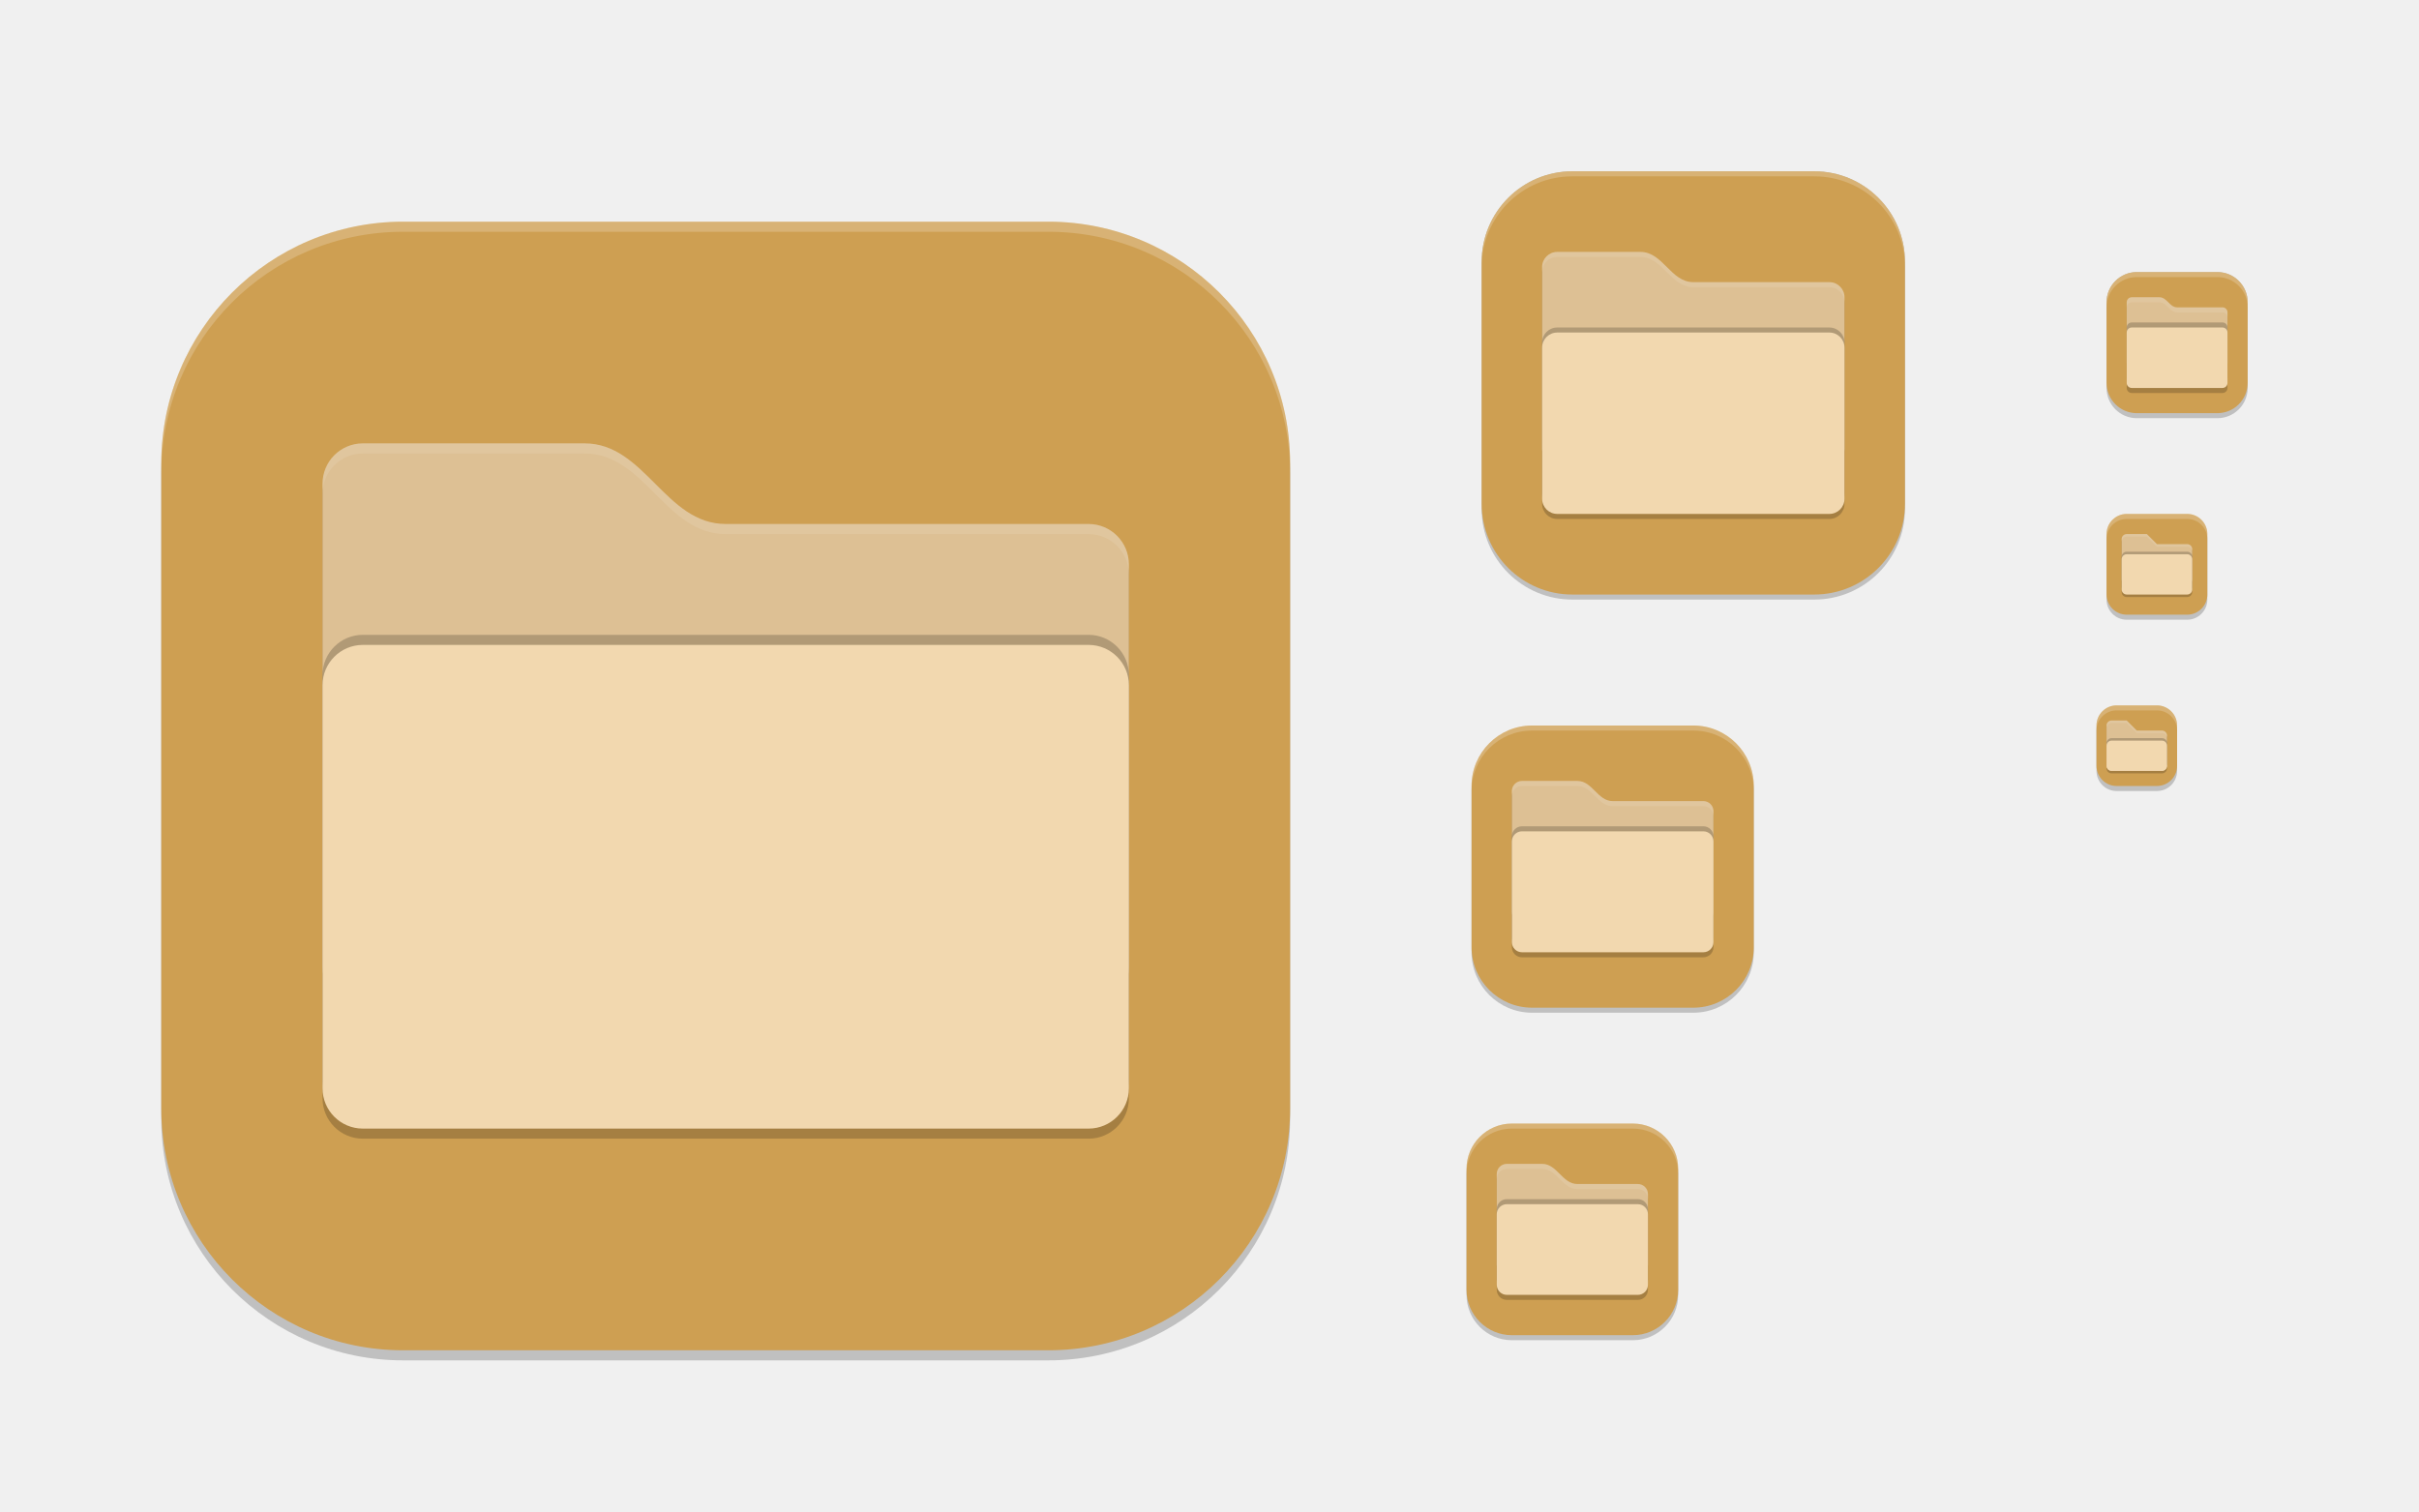
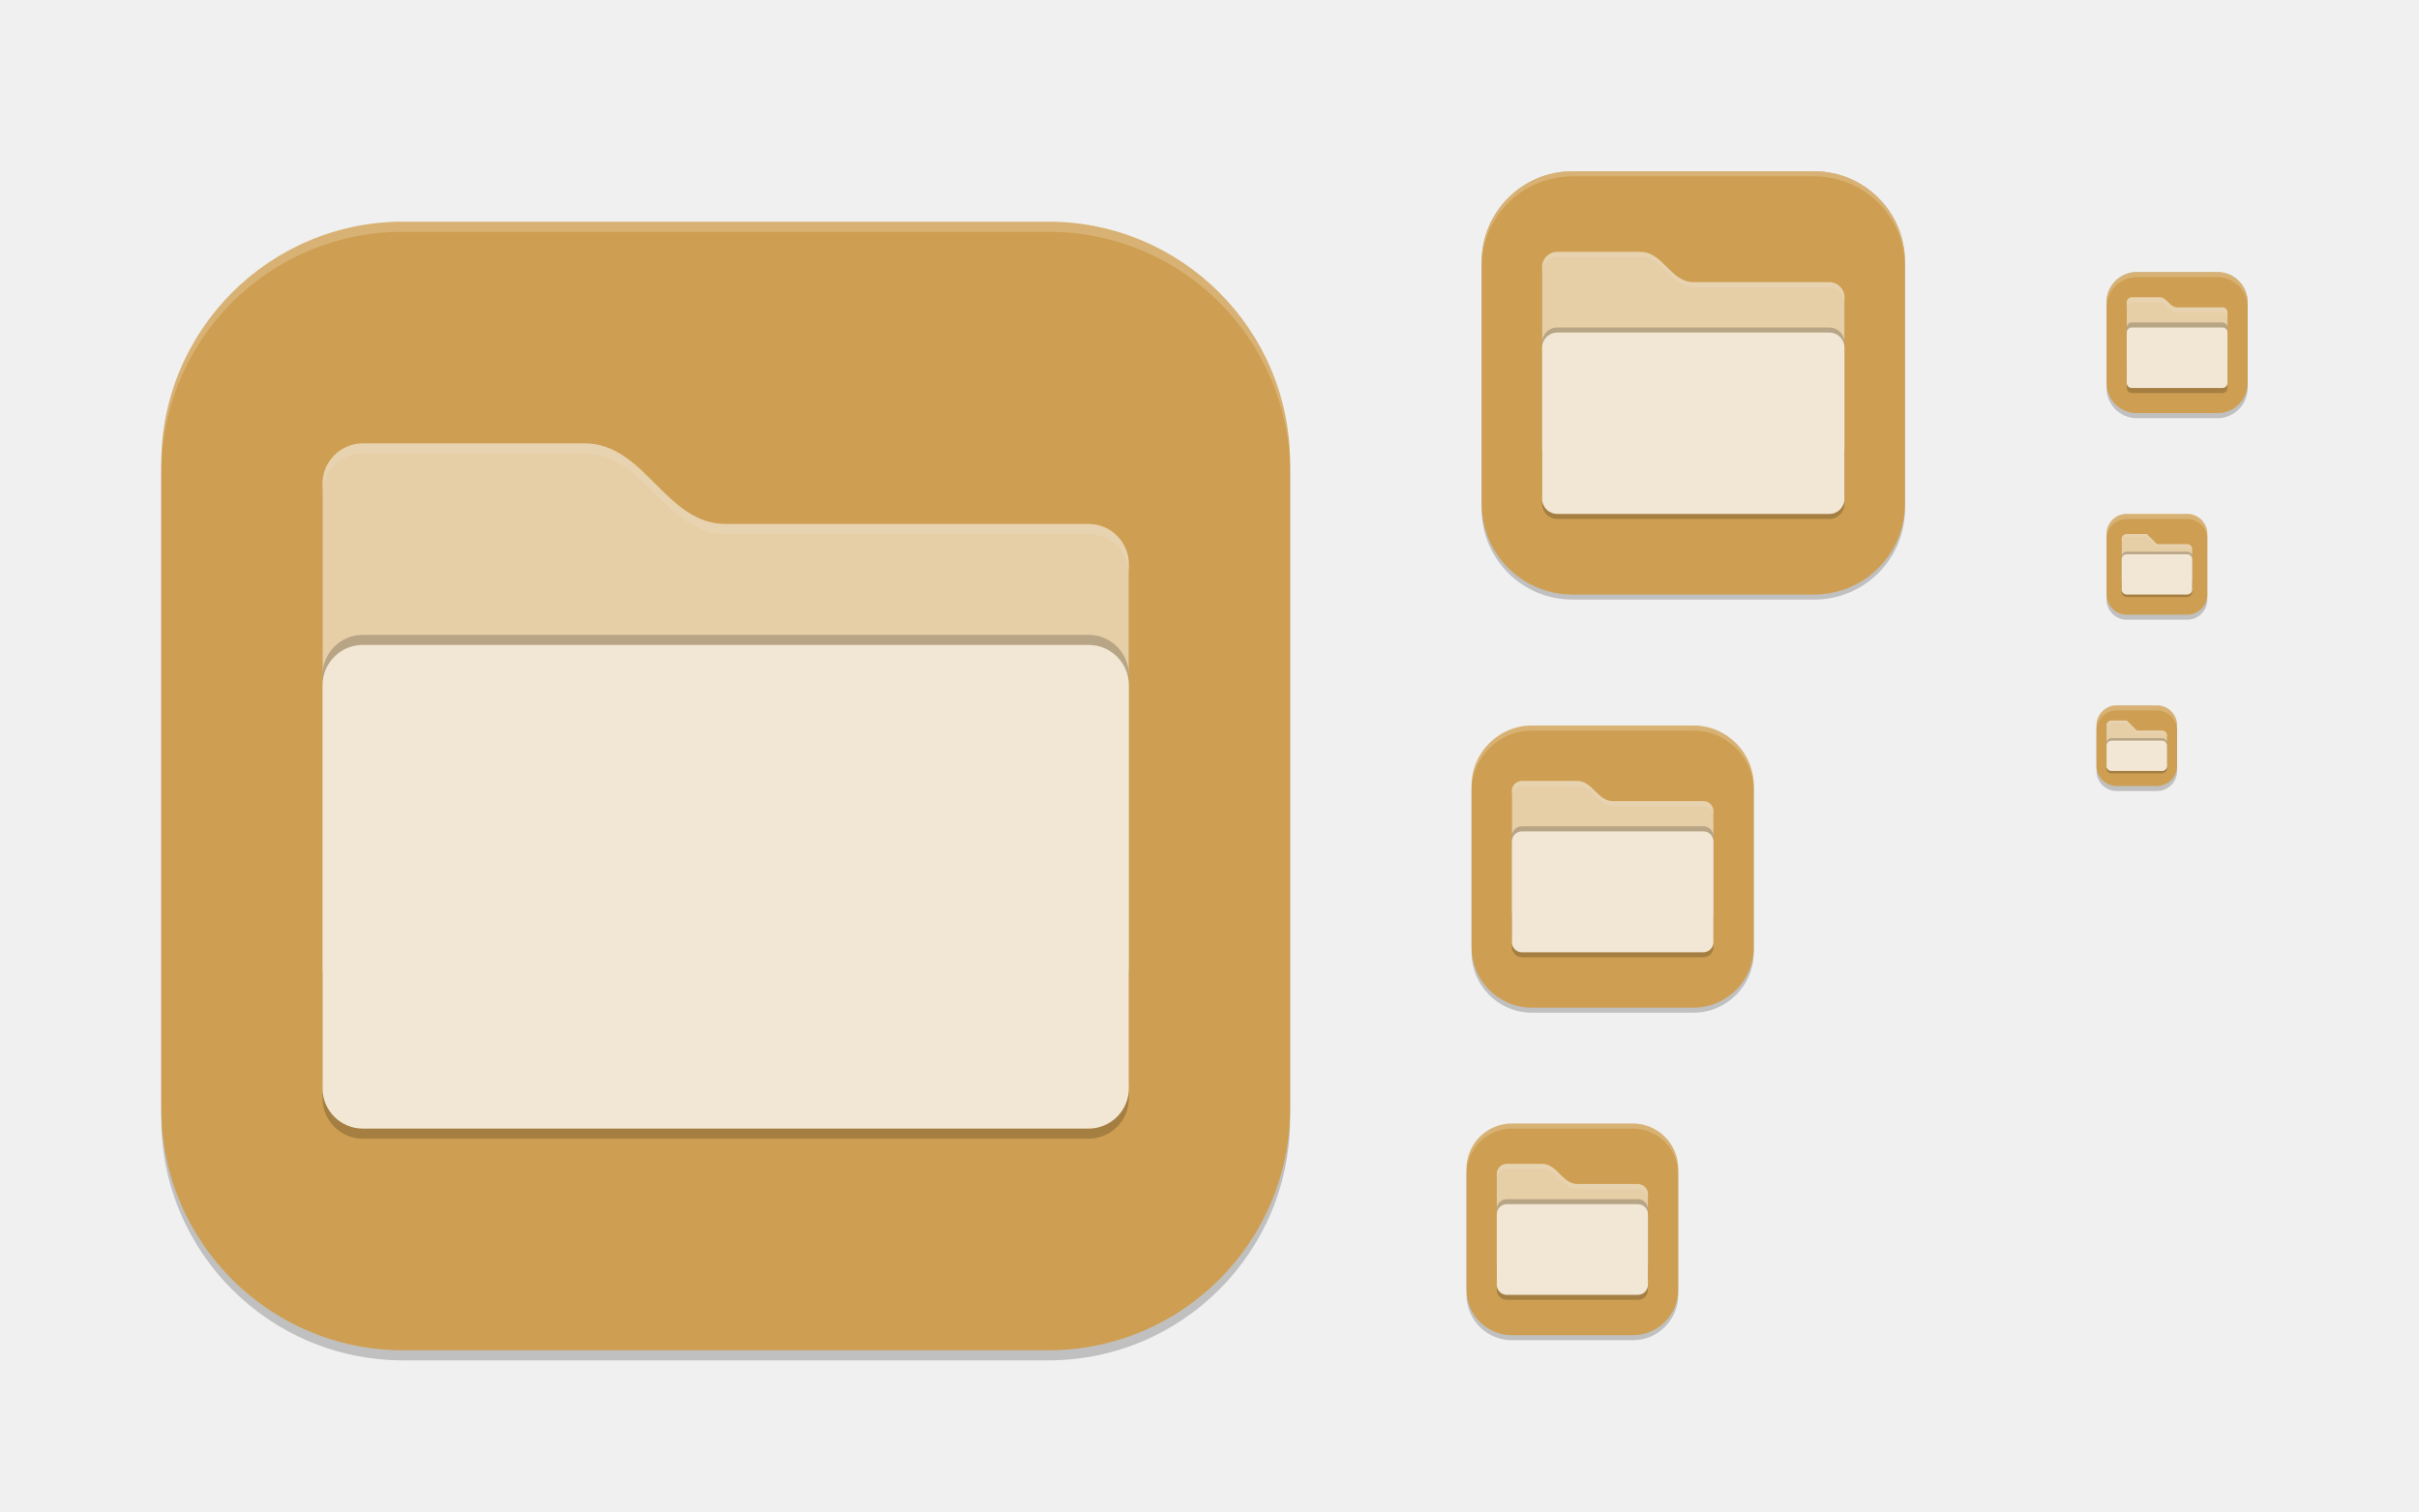
<svg xmlns="http://www.w3.org/2000/svg" width="480" height="300" viewBox="0 0 480 300" version="1.1" id="svg5">
  <defs id="defs2" />
  <g id="Baseplate" style="display:none">
    <text y="19.775" xml:space="preserve" x="15.007" style="font-style:normal;font-variant:normal;font-weight:normal;font-stretch:normal;line-height:0%;font-family:'DejaVu Sans';-inkscape-font-specification:'DejaVu Sans';display:inline;fill:#000000;fill-opacity:1;stroke:none;enable-background:new" id="context">
      <tspan style="font-style:normal;font-variant:normal;font-weight:normal;font-stretch:normal;font-size:18px;line-height:1.25;font-family:'DejaVu Sans';-inkscape-font-specification:'DejaVu Sans'" y="19.775" x="15.007" id="tspan3933">apps</tspan>
    </text>
    <text y="19.775" xml:space="preserve" x="122.488" style="font-style:normal;font-variant:normal;font-weight:bold;font-stretch:normal;line-height:0%;font-family:'DejaVu Sans';-inkscape-font-specification:'DejaVu Sans Bold';text-align:start;writing-mode:lr-tb;text-anchor:start;display:inline;fill:#000000;fill-opacity:1;stroke:none;enable-background:new" id="icon-name">
      <tspan style="font-style:normal;font-variant:normal;font-weight:bold;font-stretch:normal;font-size:18px;line-height:1.25;font-family:'DejaVu Sans';-inkscape-font-specification:'DejaVu Sans Bold'" y="19.775" x="122.488" id="tspan3937">system-file-manager</tspan>
    </text>
    <rect style="fill:#ffffff" id="256x256" width="256" height="256" x="16" y="28" />
    <rect style="fill:#ffffff" id="96x96" width="96" height="96" x="288" y="28" />
    <rect style="fill:#ffffff" id="64x64" width="64" height="64" x="288" y="140" />
    <rect style="fill:#ffffff" id="48x48" width="48" height="48" x="288" y="220" />
    <rect style="fill:#ffffff" id="32x32" width="32" height="32" x="416" y="52" />
    <rect style="fill:#ffffff" id="24x24" width="24" height="24" x="416" y="100" />
    <rect style="fill:#ffffff" id="22x22" width="22" height="22" x="417" y="101" />
    <rect style="fill:#ffffff" id="16x16" width="16" height="16" x="416" y="140" />
  </g>
  <g id="Shadow">
    <rect style="opacity:0.2;fill:#000000" id="rect651" width="224" height="224" x="32" y="46" ry="48" />
    <rect style="opacity:0.2;fill:#000000" id="rect769" width="84" height="85" x="294" y="34" ry="18" />
    <rect style="opacity:0.2;fill:#000000;fill-opacity:1" id="rect1131" width="56" height="56" x="292" y="145" ry="12" />
    <rect style="opacity:0.2;fill:#000000;fill-opacity:1" id="rect1261" width="42" height="42" x="291" y="224" ry="9" />
    <rect style="opacity:0.2;fill:#000000;fill-opacity:1" id="rect1364" width="28" height="29" x="418" y="54" ry="6" />
    <rect style="opacity:0.2;fill:#000000;fill-opacity:1" id="rect1398" width="16" height="16" x="416" y="141" ry="4" />
    <rect style="opacity:0.2;fill:#000000;fill-opacity:1" id="rect1432" width="20" height="20" x="418" y="103" ry="4" />
  </g>
  <g id="Background">
    <rect style="fill:#ce9f52;fill-opacity:1" id="rect597" width="224" height="224" x="32" y="44" ry="48" />
    <rect style="opacity:1;fill:#ce9f52;fill-opacity:1" id="rect771" width="84" height="84" x="294" y="34" ry="18" />
    <rect style="opacity:1;fill:#ce9f52;fill-opacity:1" id="rect1133" width="56" height="56" x="292" y="144" ry="12" />
    <rect style="opacity:1;fill:#ce9f52;fill-opacity:1" id="rect1263" width="42" height="42" x="291" y="223" ry="9" />
    <rect style="opacity:1;fill:#ce9f52;fill-opacity:1" id="rect1366" width="28" height="28" x="418" y="54" ry="6" />
    <rect style="opacity:1;fill:#ce9f52;fill-opacity:1" id="rect1400" width="16" height="16" x="416" y="140" ry="4" />
    <rect style="opacity:1;fill:#ce9f52;fill-opacity:1" id="rect1434" width="20" height="20" x="418" y="102" ry="4" />
  </g>
  <g id="g1599">
    <g id="g1563">
      <path d="m 419,143.5 h 3 l 2,2 h 5 c 0.554,0 1,0.446 1,1 v 6 c 0,0.554 -0.446,1 -1,1 h -10 c -0.554,0 -1,-0.446 -1,-1 v -8 c 0,-0.554 0.446,-1 1,-1 z" style="fill:#000000;fill-opacity:1;stroke-width:2;stroke-linecap:square;opacity:0.2" id="path1573" />
-       <path d="m 419,143 h 3 l 2,2 h 5 c 0.554,0 1,0.446 1,1 v 6 c 0,0.554 -0.446,1 -1,1 h -10 c -0.554,0 -1,-0.446 -1,-1 v -8 c 0,-0.554 0.446,-1 1,-1 z" style="fill:#ddc094;fill-opacity:1;stroke-width:2;stroke-linecap:square" id="path518" />
+       <path d="m 419,143 h 3 l 2,2 h 5 c 0.554,0 1,0.446 1,1 v 6 c 0,0.554 -0.446,1 -1,1 h -10 c -0.554,0 -1,-0.446 -1,-1 v -8 c 0,-0.554 0.446,-1 1,-1 z" style="fill:#e6cea7;fill-opacity:1;stroke-width:2;stroke-linecap:square" id="path518" />
      <path d="m 419,146.5 h 10 c 0.554,0 1,0.446 1,1 v 4 c 0,0.554 -0.446,1 -1,1 h -10 c -0.554,0 -1,-0.446 -1,-1 v -4 c 0,-0.554 0.446,-1 1,-1 z" style="fill:#000000;fill-opacity:1;stroke-width:2;stroke-linecap:square;opacity:0.2" id="path1511" />
-       <path d="m 419,147 h 10 c 0.554,0 1,0.446 1,1 v 4 c 0,0.554 -0.446,1 -1,1 h -10 c -0.554,0 -1,-0.446 -1,-1 v -4 c 0,-0.554 0.446,-1 1,-1 z" style="fill:#f2d8af;fill-opacity:1;stroke-width:2;stroke-linecap:square" id="path1539" />
+       <path d="m 419,147 h 10 c 0.554,0 1,0.446 1,1 v 4 c 0,0.554 -0.446,1 -1,1 h -10 c -0.554,0 -1,-0.446 -1,-1 v -4 c 0,-0.554 0.446,-1 1,-1 z" style="fill:#f2e7d4;fill-opacity:1;stroke-width:2;stroke-linecap:square" id="path1539" />
      <path id="path927" style="opacity:0.1;fill:#ffffff;fill-opacity:1;stroke-width:2;stroke-linecap:square" d="m 419,143 c -0.554,0 -1,0.446 -1,1 v 0.5 c 0,-0.554 0.446,-1 1,-1 h 3 l 2,2 h 5 c 0.554,0 1,0.446 1,1 V 146 c 0,-0.554 -0.446,-1 -1,-1 h -5 l -2,-2 z" />
    </g>
    <g id="g4747">
      <path d="m 422,106.5 h 4 l 2,2 h 6 c 0.554,0 1,0.446 1,1 v 8 c 0,0.554 -0.446,1 -1,1 h -12 c -0.554,0 -1,-0.446 -1,-1 v -10 c 0,-0.554 0.446,-1 1,-1 z" style="fill:#000000;fill-opacity:1;stroke-width:2;stroke-linecap:square;opacity:0.2" id="path4412" />
-       <path d="m 422,106 h 4 l 2,2 h 6 c 0.554,0 1,0.446 1,1 v 6 c 0,0.554 -0.446,1 -1,1 h -12 c -0.554,0 -1,-0.446 -1,-1 v -8 c 0,-0.554 0.446,-1 1,-1 z" style="fill:#ddc094;fill-opacity:1;stroke-width:2;stroke-linecap:square" id="path4384" />
+       <path d="m 422,106 h 4 l 2,2 h 6 c 0.554,0 1,0.446 1,1 v 6 c 0,0.554 -0.446,1 -1,1 h -12 c -0.554,0 -1,-0.446 -1,-1 v -8 c 0,-0.554 0.446,-1 1,-1 z" style="fill:#e6cea7;fill-opacity:1;stroke-width:2;stroke-linecap:square" id="path4384" />
      <path d="m 422,106 c -0.554,0 -1,0.446 -1,1 v 0.5 c 0,-0.554 0.446,-1 1,-1 h 4 l 2,2 h 6 c 0.554,0 1,0.446 1,1 V 109 c 0,-0.554 -0.446,-1 -1,-1 h -6 l -2,-2 z" style="opacity:0.1;fill:#ffffff;fill-opacity:1;stroke-width:2;stroke-linecap:square" id="path4720" />
      <rect style="opacity:0.2;fill:#000000;fill-opacity:1;stroke-width:2;stroke-linecap:square" id="rect4432" width="14" height="8" x="421" y="109.5" ry="1" />
-       <rect style="opacity:1;fill:#f2d8af;fill-opacity:1;stroke-width:2;stroke-linecap:square" id="rect4434" width="14" height="8" x="421" y="110" ry="1" />
+       <rect style="opacity:1;fill:#f2e7d4;fill-opacity:1;stroke-width:2;stroke-linecap:square" id="rect4434" width="14" height="8" x="421" y="110" ry="1" />
    </g>
    <g id="g3578">
      <path d="m 423,60 c -0.552,0 -1,0.448 -1,1 v 16 c 0,0.552 0.448,1 1,1 h 18 c 0.552,0 1,-0.448 1,-1 V 63 c 0,-0.552 -0.448,-1 -1,-1 h -9 c -1.5,0 -2,-2 -3.5,-2 z" style="fill:#000000;fill-opacity:1;stroke-width:0.986;opacity:0.2" id="path3552" />
-       <path id="path2697" style="fill:#ddc094;fill-opacity:1;stroke-width:0.986" d="m 423,59 c -0.552,0 -1,0.448 -1,1 v 12 c 0,0.552 0.448,1 1,1 h 18 c 0.552,0 1,-0.448 1,-1 V 62 c 0,-0.552 -0.448,-1 -1,-1 h -9 c -1.5,0 -2,-2 -3.5,-2 z" />
+       <path id="path2697" style="fill:#e6cea7;fill-opacity:1;stroke-width:0.986" d="m 423,59 c -0.552,0 -1,0.448 -1,1 v 12 c 0,0.552 0.448,1 1,1 h 18 c 0.552,0 1,-0.448 1,-1 V 62 c 0,-0.552 -0.448,-1 -1,-1 h -9 c -1.5,0 -2,-2 -3.5,-2 z" />
      <path id="path3479" style="fill:#ffffff;fill-opacity:1;stroke-width:0.986;opacity:0.1" d="M 423 59 C 422.448 59 422 59.448 422 60 L 422 61 C 422 60.448 422.448 60 423 60 L 428.5 60 C 430 60 430.5 62 432 62 L 441 62 C 441.552 62 442 62.448 442 63 L 442 62 C 442 61.448 441.552 61 441 61 L 432 61 C 430.5 61 430 59 428.5 59 L 423 59 z " />
      <rect style="opacity:0.2;fill:#000000;fill-opacity:1;stroke-width:2;stroke-linecap:square" id="rect3527" width="20" height="12" x="422" y="64" ry="1" />
-       <rect style="opacity:1;fill:#f2d8af;fill-opacity:1;stroke-width:2;stroke-linecap:square" id="rect3124" width="20" height="12" x="422" y="65" ry="1" />
+       <rect style="opacity:1;fill:#f2e7d4;fill-opacity:1;stroke-width:2;stroke-linecap:square" id="rect3124" width="20" height="12" x="422" y="65" ry="1" />
    </g>
    <g id="g4781" transform="translate(0,0.7889452)">
      <path d="m 299,231.211 c -1.105,0 -2,0.895 -2,2 v 22 c 0,1.105 0.895,2 2,2 h 26 c 1.105,0 2,-0.895 2,-2 v -18 c 0,-1.105 -0.895,-2 -2,-2 h -12 c -3,0 -4,-4 -7,-4 z" style="fill:#000000;fill-opacity:1;stroke-width:1.973;opacity:0.2" id="path4847" />
-       <path d="m 299,230.211 c -1.105,0 -2,0.895 -2,2 v 18 c 0,1.105 0.895,2 2,2 h 26 c 1.105,0 2,-0.895 2,-2 v -14 c 0,-1.105 -0.895,-2 -2,-2 h -12 c -3,0 -4,-4 -7,-4 z" style="fill:#ddc094;fill-opacity:1;stroke-width:1.973" id="path4757" />
+       <path d="m 299,230.211 c -1.105,0 -2,0.895 -2,2 v 18 c 0,1.105 0.895,2 2,2 h 26 c 1.105,0 2,-0.895 2,-2 v -14 c 0,-1.105 -0.895,-2 -2,-2 h -12 c -3,0 -4,-4 -7,-4 z" style="fill:#e6cea7;fill-opacity:1;stroke-width:1.973" id="path4757" />
      <path id="path4791" style="fill:#ffffff;fill-opacity:1;stroke-width:1.973;opacity:0.1" d="M 299 230.211 C 297.895 230.211 297 231.106 297 232.211 L 297 233.211 C 297 232.106 297.895 231.211 299 231.211 L 306 231.211 C 309 231.211 310 235.211 313 235.211 L 325 235.211 C 326.105 235.211 327 236.106 327 237.211 L 327 236.211 C 327 235.106 326.105 234.211 325 234.211 L 313 234.211 C 310 234.211 309 230.211 306 230.211 L 299 230.211 z " />
      <rect style="opacity:0.2;fill:#000000;fill-opacity:1;stroke-width:2;stroke-linecap:square" id="rect4867" width="30" height="18" x="297" y="237.211" ry="2" />
-       <rect style="opacity:1;fill:#f2d8af;fill-opacity:1;stroke-width:2;stroke-linecap:square" id="rect4777" width="30" height="18" x="297" y="238.211" ry="2" />
+       <rect style="opacity:1;fill:#f2e7d4;fill-opacity:1;stroke-width:2;stroke-linecap:square" id="rect4777" width="30" height="18" x="297" y="238.211" ry="2" />
    </g>
    <g id="g3902">
      <path d="m 302,156 c -1.105,0 -2,0.895 -2,2 v 30 c 0,1.105 0.895,2 2,2 h 36 c 1.105,0 2,-0.895 2,-2 v -26 c 0,-1.105 -0.895,-2 -2,-2 h -18 c -3,0 -4,-4 -7,-4 z" style="opacity:0.2;fill:#000000;fill-opacity:1;stroke-width:1.973" id="path3821" />
-       <path d="m 302,155 c -1.105,0 -2,0.895 -2,2 v 24 c 0,1.105 0.895,2 2,2 h 36 c 1.105,0 2,-0.895 2,-2 v -20 c 0,-1.105 -0.895,-2 -2,-2 h -18 c -3,0 -4,-4 -7,-4 z" style="fill:#ddc094;fill-opacity:1;stroke-width:1.973" id="path3588" />
+       <path d="m 302,155 c -1.105,0 -2,0.895 -2,2 v 24 c 0,1.105 0.895,2 2,2 h 36 c 1.105,0 2,-0.895 2,-2 v -20 c 0,-1.105 -0.895,-2 -2,-2 h -18 c -3,0 -4,-4 -7,-4 z" style="fill:#e6cea7;fill-opacity:1;stroke-width:1.973" id="path3588" />
      <path id="path3849" style="opacity:0.1;fill:#ffffff;fill-opacity:1;stroke-width:1.973" d="m 302,155 c -1.105,0 -2,0.895 -2,2 v 1 c 0,-1.105 0.895,-2 2,-2 h 11 c 3,0 4,4 7,4 h 18 c 1.105,0 2,0.895 2,2 v -1 c 0,-1.105 -0.895,-2 -2,-2 h -18 c -3,0 -4,-4 -7,-4 z" />
      <rect style="opacity:0.2;fill:#000000;fill-opacity:1;stroke-width:4;stroke-linecap:square" id="rect3608" width="40" height="24" x="300" y="164" ry="2" />
-       <rect style="opacity:1;fill:#f2d8af;fill-opacity:1;stroke-width:2;stroke-linecap:square" id="rect3610" width="40" height="24" x="300" y="165" ry="2" />
+       <rect style="opacity:1;fill:#f2e7d4;fill-opacity:1;stroke-width:2;stroke-linecap:square" id="rect3610" width="40" height="24" x="300" y="165" ry="2" />
    </g>
    <g id="g4984" transform="translate(6,-105)">
      <path d="m 303,156 c -1.657,0 -3,1.343 -3,3 v 46 c 0,1.657 1.343,3 3,3 h 54 c 1.657,0 3,-1.343 3,-3 v -40 c 0,-1.657 -1.343,-3 -3,-3 h -27 c -4.5,0 -6,-6 -10.5,-6 z" style="opacity:0.2;fill:#000000;fill-opacity:1;stroke-width:2.959" id="path4905" />
-       <path d="m 303,155 c -1.657,0 -3,1.343 -3,3 v 36 c 0,1.657 1.343,3 3,3 h 54 c 1.657,0 3,-1.343 3,-3 v -30 c 0,-1.657 -1.343,-3 -3,-3 h -27 c -4.5,0 -6,-6 -10.5,-6 z" style="fill:#ddc094;fill-opacity:1;stroke-width:2.959" id="path4877" />
+       <path d="m 303,155 c -1.657,0 -3,1.343 -3,3 v 36 c 0,1.657 1.343,3 3,3 h 54 c 1.657,0 3,-1.343 3,-3 v -30 c 0,-1.657 -1.343,-3 -3,-3 h -27 c -4.5,0 -6,-6 -10.5,-6 z" style="fill:#e6cea7;fill-opacity:1;stroke-width:2.959" id="path4877" />
      <path id="path4933" style="opacity:0.1;fill:#ffffff;fill-opacity:1;stroke-width:2.959" d="m 303,155 c -1.657,0 -3,1.343 -3,3 v 1 c 0,-1.657 1.343,-3 3,-3 h 16.5 c 4.5,0 6,6 10.5,6 h 27 c 1.657,0 3,1.343 3,3 v -1 c 0,-1.657 -1.343,-3 -3,-3 h -27 c -4.5,0 -6,-6 -10.5,-6 z" />
      <rect style="opacity:0.2;fill:#000000;fill-opacity:1;stroke-width:1.999;stroke-linecap:square" id="rect4986" width="60" height="36" x="300" y="170" ry="3" />
-       <rect style="opacity:1;fill:#f2d8af;fill-opacity:1;stroke-width:2;stroke-linecap:square" id="rect5075" width="60" height="36" x="300" y="171" ry="3" />
+       <rect style="opacity:1;fill:#f2e7d4;fill-opacity:1;stroke-width:2;stroke-linecap:square" id="rect5075" width="60" height="36" x="300" y="171" ry="3" />
    </g>
    <g id="g4255" transform="matrix(4,0,0,4,-1136,-532)">
      <path d="m 302,155.5 c -1.105,0 -2,0.895 -2,2 v 30 c 0,1.105 0.895,2 2,2 h 36 c 1.105,0 2,-0.895 2,-2 v -26 c 0,-1.105 -0.895,-2 -2,-2 h -18 c -3,0 -4,-4 -7,-4 z" style="opacity:0.2;fill:#000000;fill-opacity:1;stroke-width:1.973" id="path4011" />
-       <path d="m 302,155 c -1.105,0 -2,0.895 -2,2 v 24 c 0,1.105 0.895,2 2,2 h 36 c 1.105,0 2,-0.895 2,-2 v -20 c 0,-1.105 -0.895,-2 -2,-2 h -18 c -3,0 -4,-4 -7,-4 z" style="fill:#ddc094;fill-opacity:1;stroke-width:1.973" id="path3912" />
+       <path d="m 302,155 c -1.105,0 -2,0.895 -2,2 v 24 c 0,1.105 0.895,2 2,2 h 36 c 1.105,0 2,-0.895 2,-2 v -20 c 0,-1.105 -0.895,-2 -2,-2 h -18 c -3,0 -4,-4 -7,-4 z" style="fill:#e6cea7;fill-opacity:1;stroke-width:1.973" id="path3912" />
      <path id="path3955" style="opacity:0.1;fill:#ffffff;fill-opacity:1;stroke-width:1.973" d="m 302,155 c -1.105,0 -2,0.895 -2,2 v 0.5 c 0,-1.105 0.895,-2 2,-2 h 11 c 3,0 4,4 7,4 h 18 c 1.105,0 2,0.895 2,2 V 161 c 0,-1.105 -0.895,-2 -2,-2 h -18 c -3,0 -4,-4 -7,-4 z" />
      <rect style="opacity:0.2;fill:#000000;fill-opacity:1;stroke-width:2;stroke-linecap:square" id="rect4031" width="40" height="24" x="300" y="164.5" ry="2" />
-       <rect style="opacity:1;fill:#f2d8af;fill-opacity:1;stroke-width:2;stroke-linecap:square" id="rect4033" width="40" height="24" x="300" y="165" ry="2" />
+       <rect style="opacity:1;fill:#f2e7d4;fill-opacity:1;stroke-width:2;stroke-linecap:square" id="rect4033" width="40" height="24" x="300" y="165" ry="2" />
    </g>
  </g>
  <g id="Highlights">
    <path id="rect653" style="opacity:0.2;fill:#ffffff" d="M 80,44 C 53.408,44 32,65.408 32,92 v 2 C 32,67.408 53.408,46 80,46 h 128 c 26.592,0 48,21.408 48,48 V 92 C 256,65.408 234.592,44 208,44 Z" />
    <path id="rect773" style="opacity:0.2;fill:#ffffff" d="m 312,34 c -9.972,0 -18,8.028 -18,18 v 1 c 0,-9.972 8.028,-18 18,-18 h 48 c 9.972,0 18,8.028 18,18 v -1 c 0,-9.972 -8.028,-18 -18,-18 z" />
    <path id="rect1135" style="opacity:0.2;fill:#ffffff;fill-opacity:1" d="m 304,144 c -6.648,0 -12,5.352 -12,12 v 1 c 0,-6.648 5.352,-12 12,-12 h 32 c 6.648,0 12,5.352 12,12 v -1 c 0,-6.648 -5.352,-12 -12,-12 z" />
    <path id="rect1265" style="opacity:0.2;fill:#ffffff;fill-opacity:1" d="m 300,223 c -4.986,0 -9,4.014 -9,9 v 1 c 0,-4.986 4.014,-9 9,-9 h 24 c 4.986,0 9,4.014 9,9 v -1 c 0,-4.986 -4.014,-9 -9,-9 z" />
    <path id="rect1368" style="opacity:0.2;fill:#ffffff;fill-opacity:1" d="m 424,54 c -3.324,0 -6,2.676 -6,6 v 1 c 0,-3.324 2.676,-6 6,-6 h 16 c 3.324,0 6,2.676 6,6 v -1 c 0,-3.324 -2.676,-6 -6,-6 z" />
    <path id="rect1402" style="opacity:0.2;fill:#ffffff;fill-opacity:1" d="m 420,140 c -2.216,0 -4,1.784 -4,4 v 1 c 0,-2.216 1.784,-4 4,-4 h 8 c 2.216,0 4,1.784 4,4 v -1 c 0,-2.216 -1.784,-4 -4,-4 z" />
    <path id="rect1436" style="opacity:0.2;fill:#ffffff;fill-opacity:1" d="m 422,102 c -2.216,0 -4,1.784 -4,4 v 1 c 0,-2.216 1.784,-4 4,-4 h 12 c 2.216,0 4,1.784 4,4 v -1 c 0,-2.216 -1.784,-4 -4,-4 z" />
  </g>
</svg>
